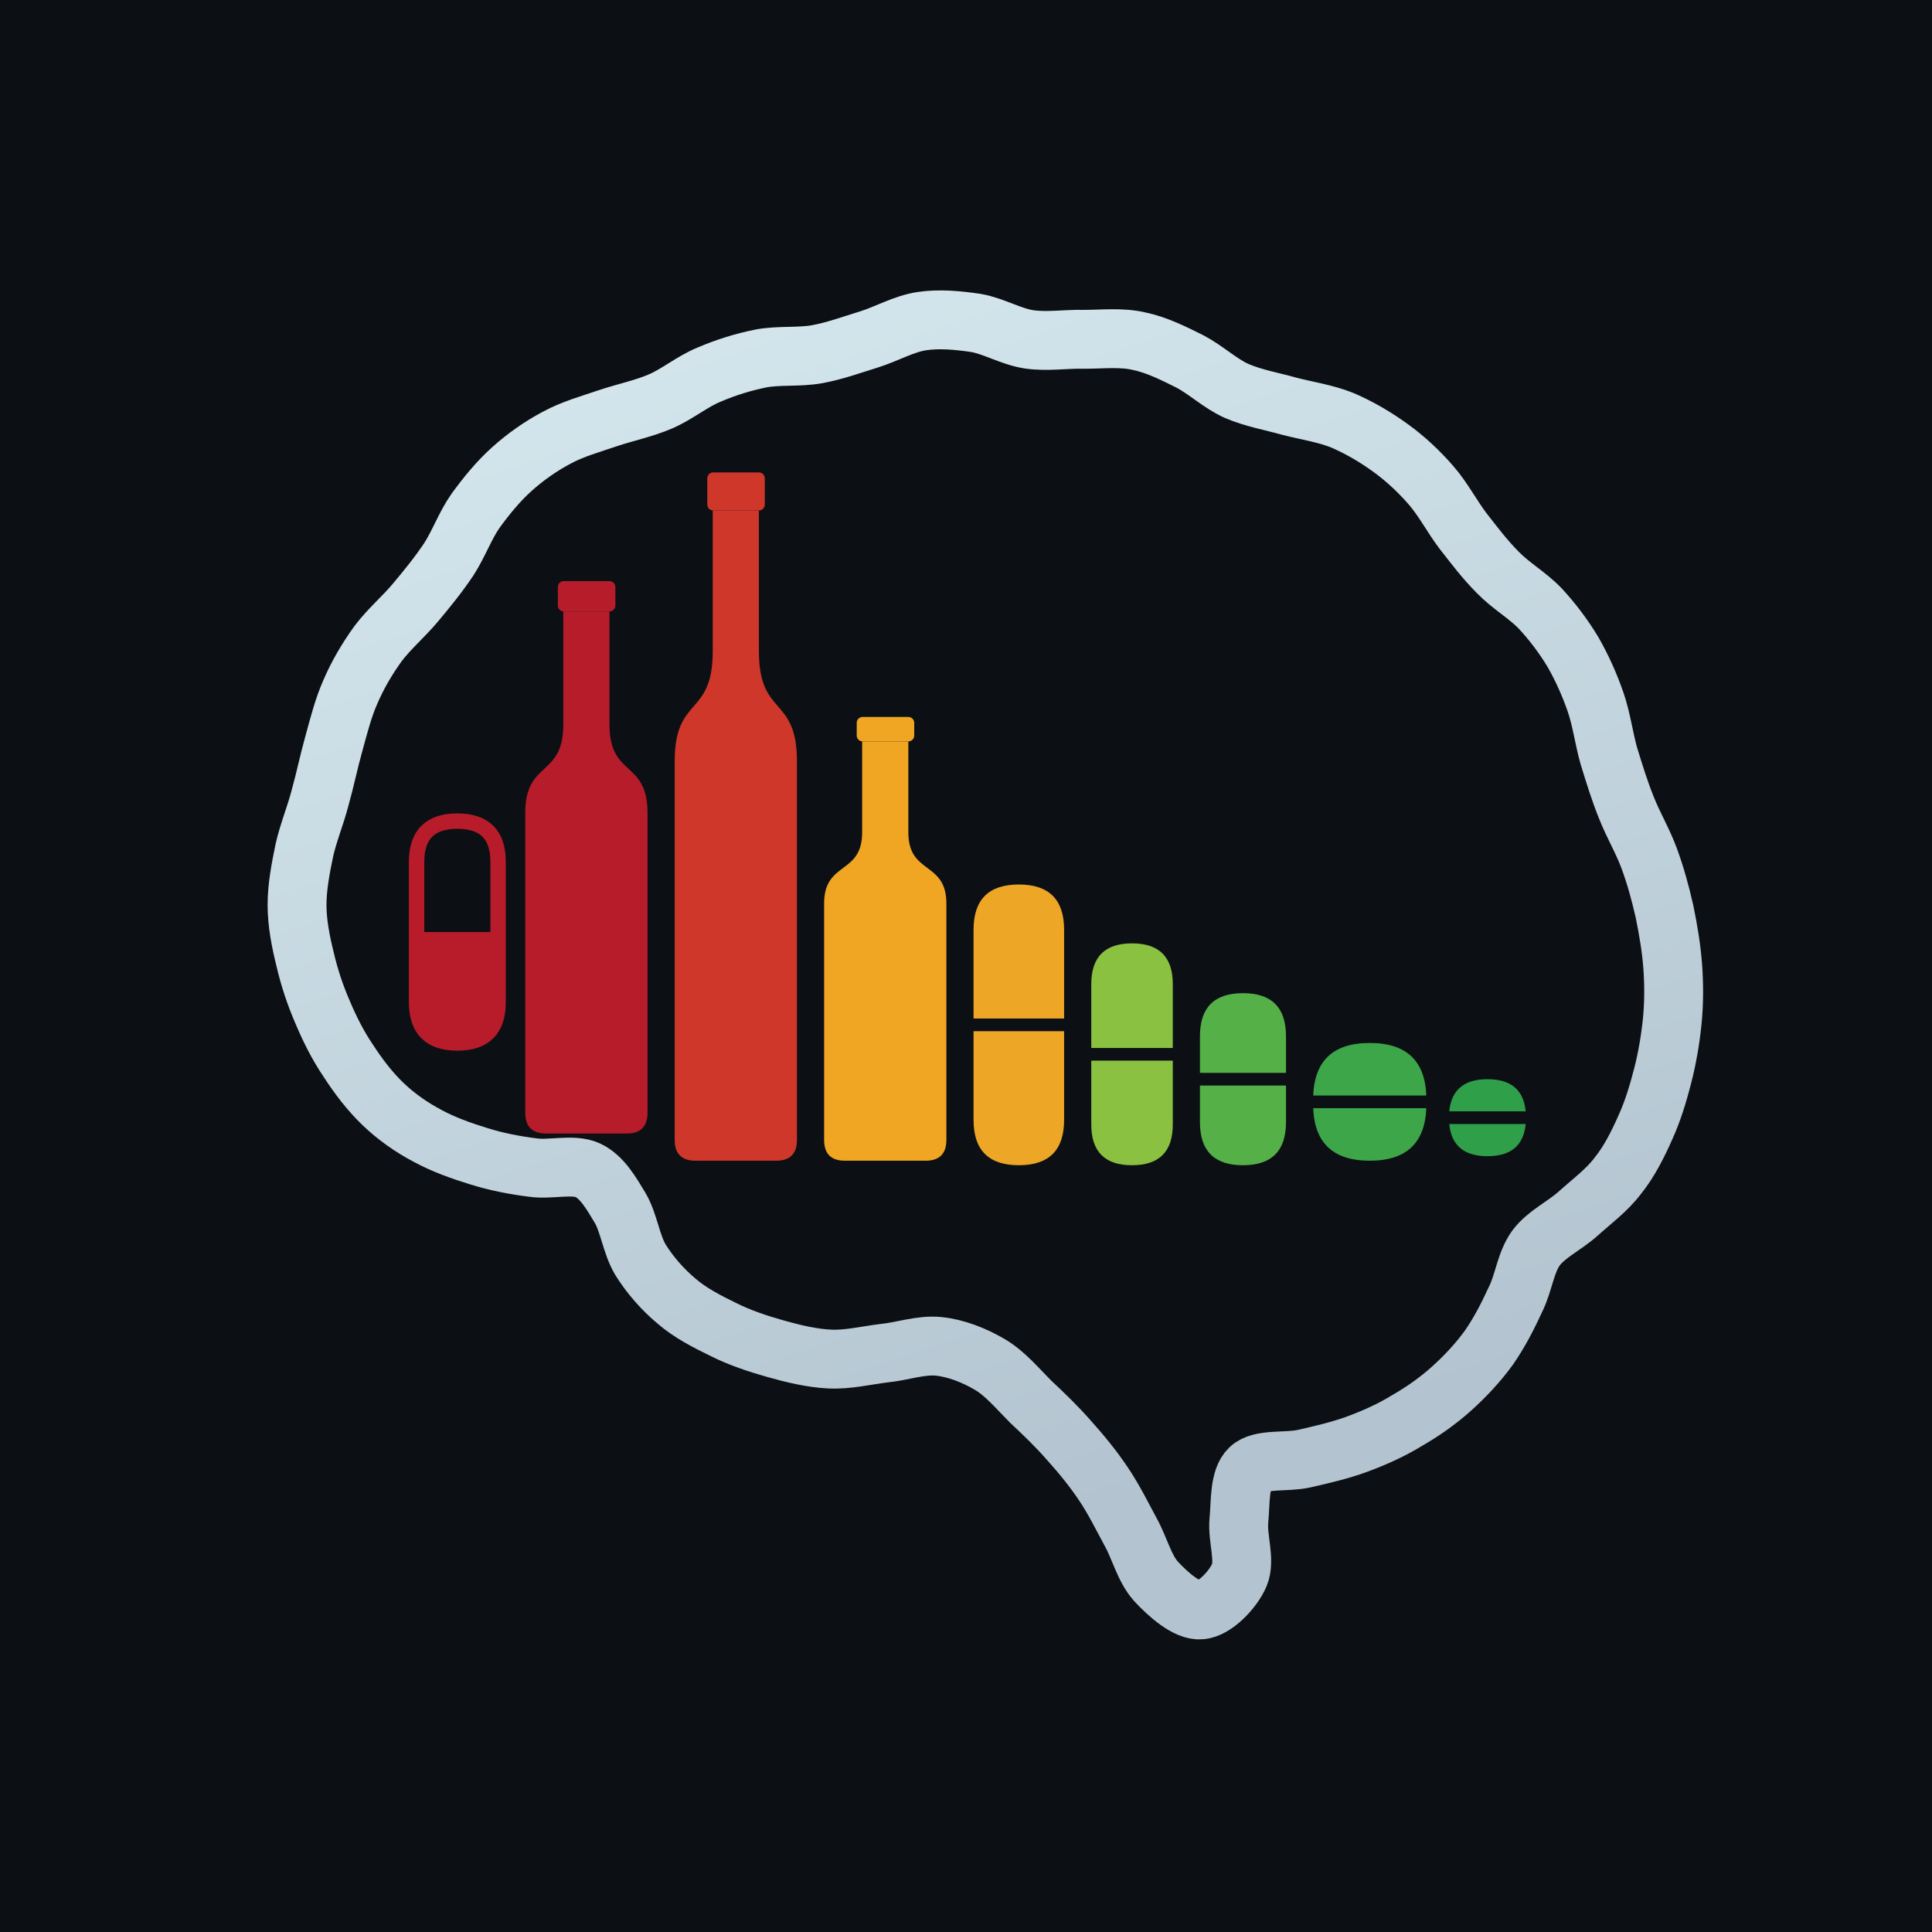
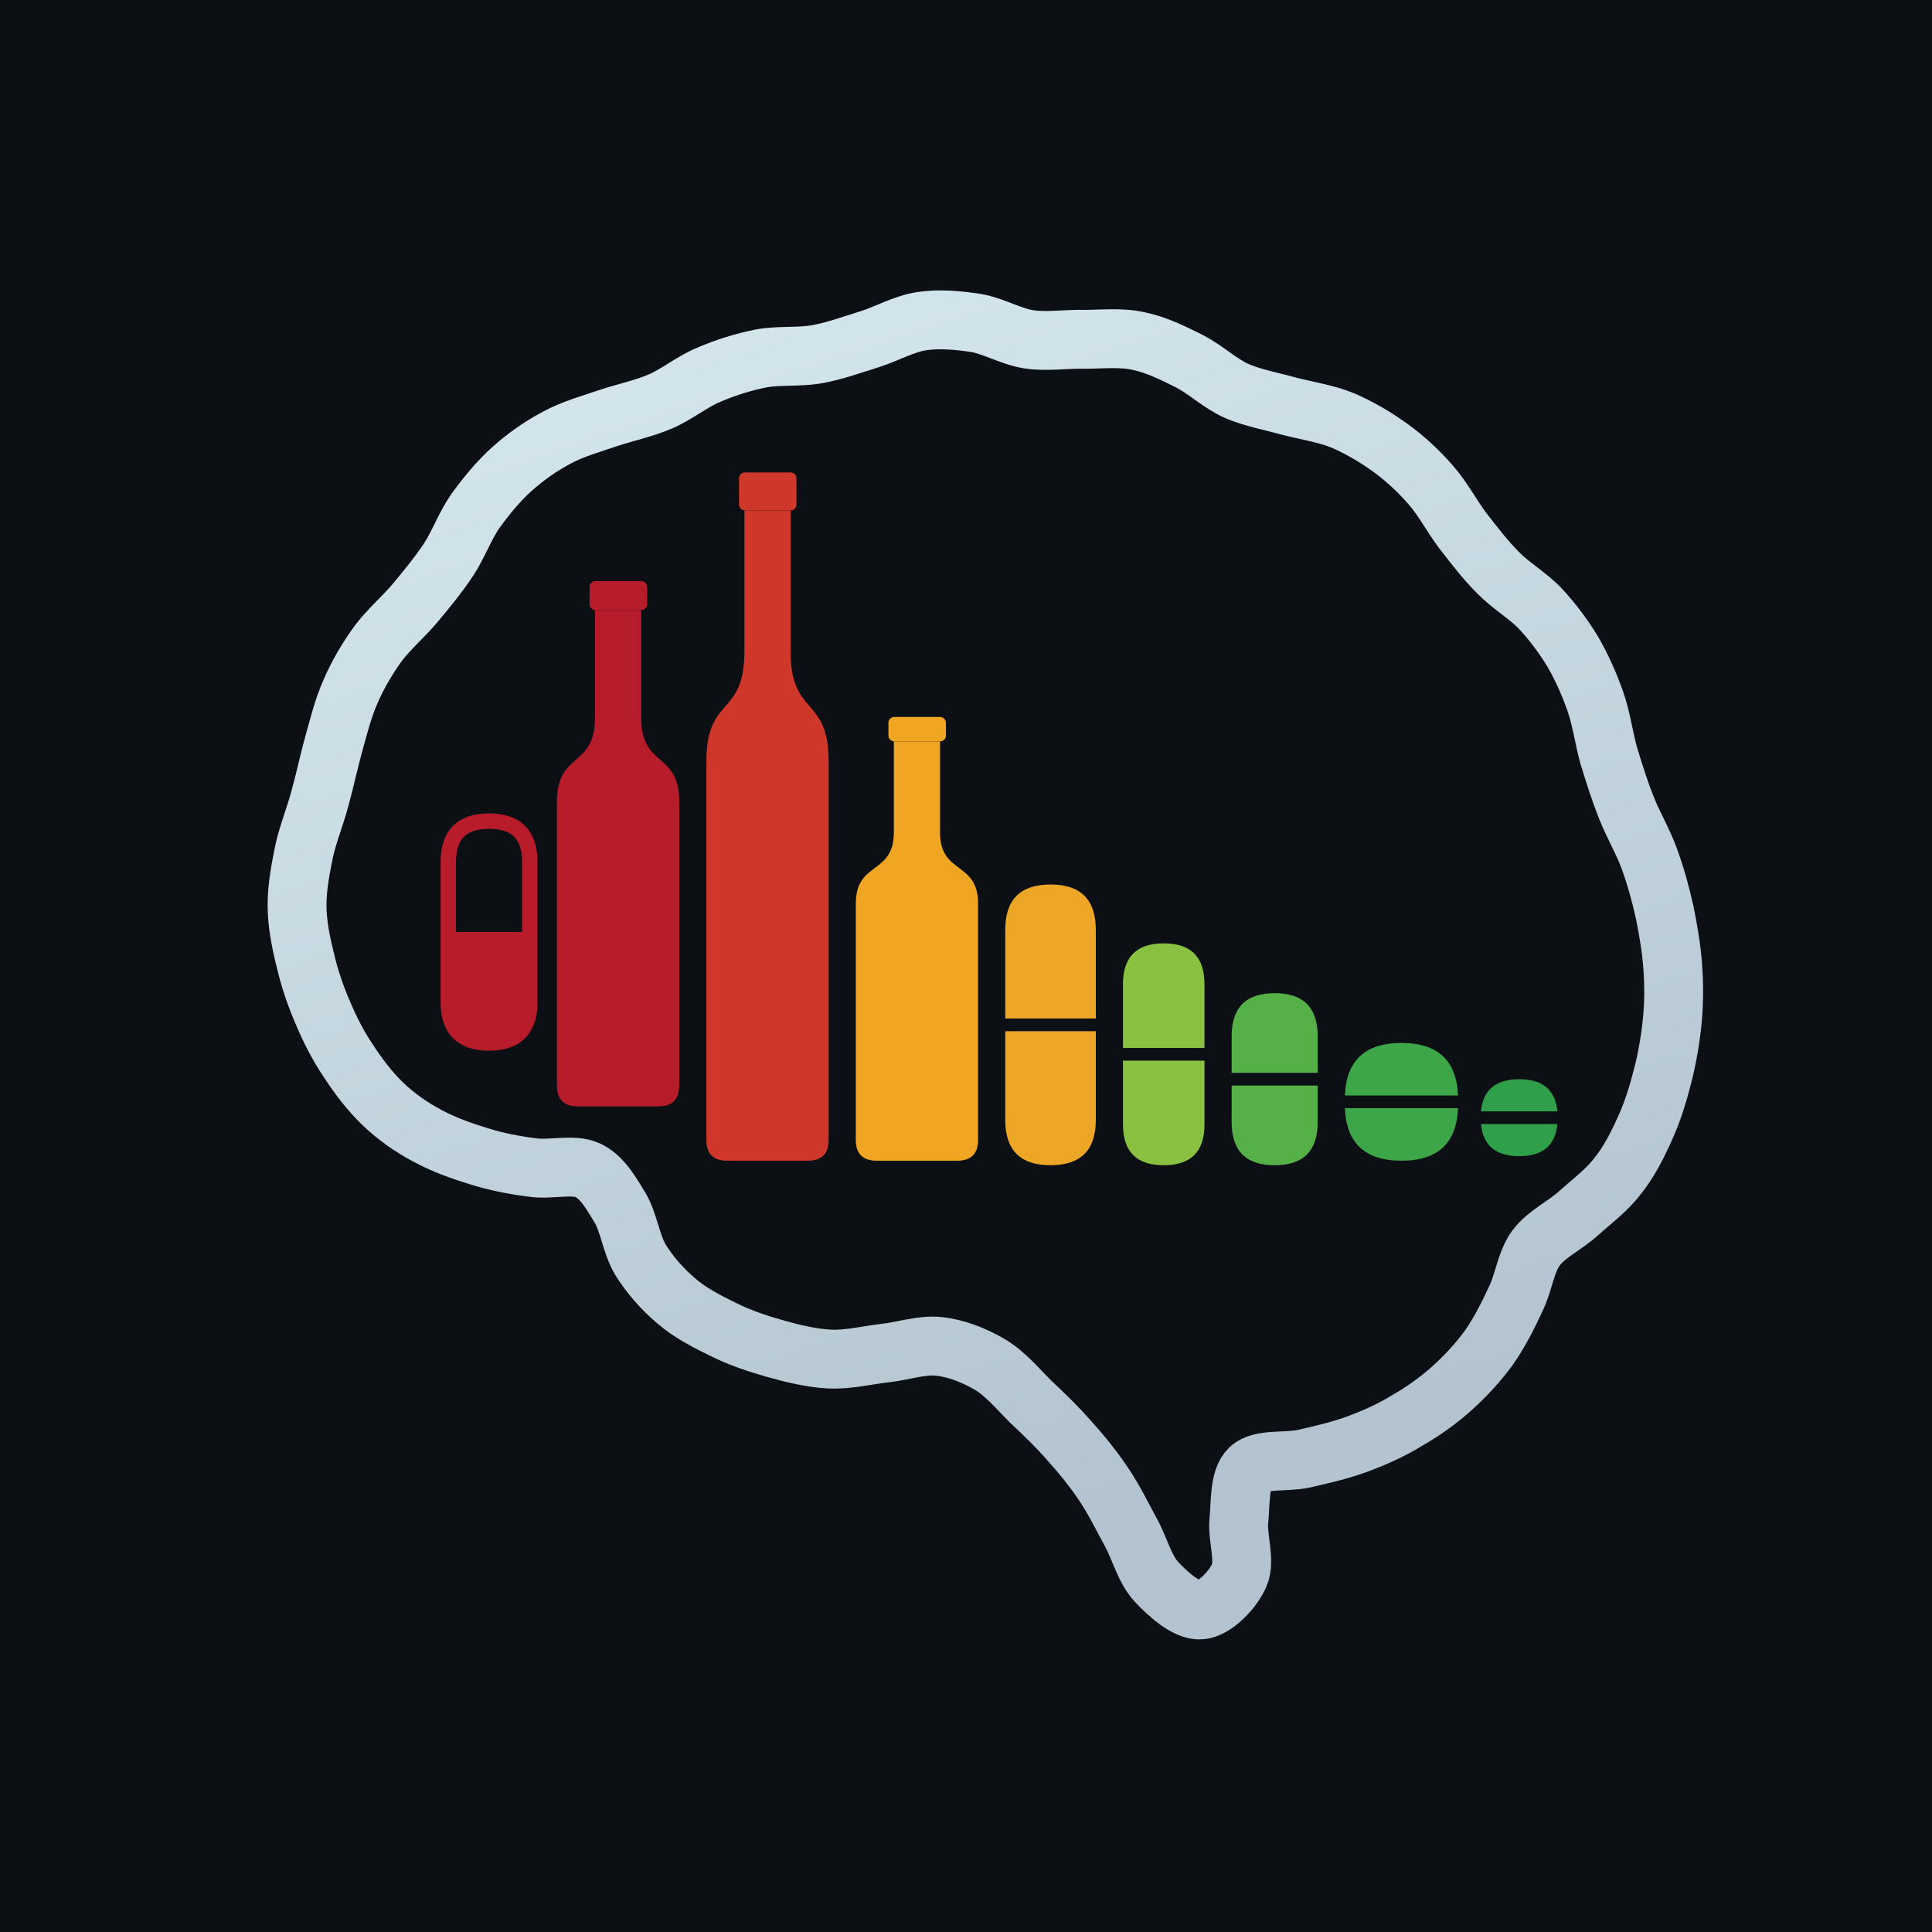
<svg xmlns="http://www.w3.org/2000/svg" viewBox="0 0 512 512" width="512" height="512" role="img" aria-label="SUD Toolkit">
  <defs>
    <linearGradient id="stroke" x1="0" y1="0" x2="0.35" y2="1">
      <stop offset="0" stop-color="#d7e9ef" />
      <stop offset="1" stop-color="#b3c4d0" />
    </linearGradient>
  </defs>
  <rect width="512" height="512" fill="#0c1015" />
  <g transform="translate(261.0 256.0) scale(1.2) translate(-261.0 -256.0)">
    <path d="M 247.0 113.6 C 250.9 113.0 255.1 113.4 259.1 114.0 C 263.0 114.7 266.8 117.0 270.7 117.6 C 274.7 118.2 278.9 117.5 282.9 117.6 C 286.9 117.6 291.1 117.1 295.0 118.0 C 298.9 118.8 302.7 120.7 306.3 122.5 C 309.9 124.4 313.0 127.4 316.6 129.0 C 320.3 130.6 324.4 131.3 328.3 132.4 C 332.2 133.4 336.3 134.0 340.0 135.5 C 343.7 137.1 347.3 139.2 350.6 141.6 C 353.8 143.9 356.9 146.8 359.5 149.8 C 362.2 152.9 364.1 156.6 366.5 159.8 C 369.0 163.0 371.4 166.2 374.3 169.1 C 377.1 172.0 380.8 174.1 383.6 177.0 C 386.3 179.9 388.8 183.2 390.9 186.7 C 392.9 190.2 394.6 194.0 395.9 197.8 C 397.2 201.6 397.7 205.7 398.8 209.6 C 400.0 213.5 401.2 217.4 402.7 221.1 C 404.2 224.9 406.3 228.4 407.7 232.2 C 409.1 236.0 410.2 240.0 411.1 244.0 C 411.9 247.9 412.6 252.0 412.9 256.0 C 413.2 260.0 413.2 264.2 412.8 268.2 C 412.4 272.2 411.7 276.3 410.7 280.2 C 409.7 284.1 408.5 288.1 406.8 291.8 C 405.2 295.4 403.3 299.2 400.8 302.3 C 398.4 305.5 395.0 308.0 392.0 310.7 C 389.0 313.4 385.0 315.2 382.7 318.3 C 380.4 321.5 380.0 326.0 378.2 329.6 C 376.5 333.3 374.6 337.0 372.3 340.3 C 369.9 343.6 367.1 346.6 364.1 349.3 C 361.1 352.0 357.7 354.4 354.2 356.4 C 350.8 358.5 347.0 360.2 343.2 361.6 C 339.4 363.0 335.4 363.9 331.5 364.8 C 327.5 365.7 321.9 364.7 319.5 367.0 C 317.1 369.3 317.5 374.5 317.1 378.4 C 316.7 382.3 318.6 387.2 317.2 390.5 C 315.8 393.8 311.7 398.0 308.7 398.2 C 305.6 398.5 301.4 394.7 298.8 391.9 C 296.2 389.0 295.2 384.6 293.2 381.0 C 291.3 377.5 289.5 373.8 287.2 370.4 C 285.0 367.1 282.4 363.9 279.7 360.9 C 277.0 357.8 274.1 355.0 271.1 352.2 C 268.2 349.3 265.5 346.0 262.1 344.0 C 258.7 342.0 254.7 340.4 250.8 340.0 C 246.9 339.6 242.8 341.1 238.8 341.5 C 234.7 342.0 230.7 343.0 226.7 342.8 C 222.7 342.6 218.6 341.6 214.7 340.5 C 210.8 339.4 206.9 338.1 203.3 336.3 C 199.6 334.5 195.9 332.6 192.9 330.0 C 189.8 327.4 187.0 324.2 184.9 320.8 C 182.9 317.4 182.4 312.8 180.5 309.5 C 178.5 306.2 176.5 302.6 173.3 301.1 C 170.0 299.6 165.1 301.1 161.1 300.5 C 157.1 300.0 153.0 299.2 149.2 298.0 C 145.3 296.8 141.4 295.4 137.9 293.5 C 134.3 291.6 130.9 289.2 128.0 286.4 C 125.1 283.6 122.6 280.3 120.4 276.9 C 118.1 273.5 116.3 269.9 114.7 266.1 C 113.1 262.4 111.8 258.5 110.9 254.6 C 109.9 250.6 109.1 246.5 109.1 242.5 C 109.1 238.5 109.9 234.4 110.7 230.5 C 111.6 226.5 113.2 222.7 114.2 218.8 C 115.3 214.9 116.1 210.9 117.2 207.0 C 118.3 203.0 119.3 199.0 120.9 195.4 C 122.5 191.7 124.6 188.1 127.0 184.8 C 129.4 181.6 132.6 178.9 135.2 175.8 C 137.8 172.7 140.4 169.5 142.6 166.2 C 144.8 162.8 146.2 158.8 148.5 155.5 C 150.9 152.2 153.5 149.0 156.5 146.3 C 159.5 143.6 162.9 141.2 166.5 139.3 C 170.0 137.4 174.0 136.3 177.8 135.0 C 181.7 133.7 185.7 132.9 189.4 131.3 C 193.1 129.7 196.4 126.9 200.1 125.4 C 203.8 123.8 207.7 122.6 211.7 121.8 C 215.7 121.1 219.9 121.6 223.9 120.9 C 227.8 120.2 231.6 118.8 235.5 117.6 C 239.3 116.4 243.1 114.2 247.0 113.6 Z" fill="none" stroke="url(#stroke)" stroke-width="13.0" stroke-linejoin="round" stroke-linecap="round" />
    <clipPath id="capLower">
-       <rect x="126.5" y="248.5" width="36.0" height="26.5" />
+       <rect x="133.5" y="248.5" width="36.0" height="26.5" />
    </clipPath>
-     <path d="M 135.5 233.0 Q 135.5 224.0 144.5 224.0 L 144.5 224.0 Q 153.5 224.0 153.5 233.0 L 153.5 264.0 Q 153.5 273.0 144.5 273.0 L 144.5 273.0 Q 135.5 273.0 135.5 264.0 Z" fill="none" stroke="#b81c2a" stroke-width="3.4" />
-     <path d="M 135.5 233.0 Q 135.5 224.0 144.5 224.0 L 144.5 224.0 Q 153.5 224.0 153.5 233.0 L 153.5 264.0 Q 153.5 273.0 144.5 273.0 L 144.5 273.0 Q 135.5 273.0 135.5 264.0 Z" fill="#b81c2a" clip-path="url(#capLower)" />
-     <path d="M 159.5 288.4 L 159.5 222.2 C 159.5 210.5 167.9 214.4 167.9 202.7 L 167.9 177.7 L 178.1 177.7 L 178.1 202.7 C 178.1 214.4 186.5 210.5 186.5 222.2 L 186.5 288.4 Q 186.5 293.0 181.9 293.0 L 164.1 293.0 Q 159.5 293.0 159.5 288.4 Z" fill="#b71c2a" />
-     <rect x="166.7" y="171.0" width="12.7" height="6.7" rx="1.3" fill="#b71c2a" />
-     <path d="M 192.5 294.4 L 192.5 210.8 C 192.5 196.2 200.9 201.1 200.9 186.5 L 200.9 155.4 L 211.1 155.4 L 211.1 186.5 C 211.1 201.1 219.5 196.2 219.5 210.8 L 219.5 294.4 Q 219.5 299.0 214.9 299.0 L 197.1 299.0 Q 192.5 299.0 192.5 294.4 Z" fill="#cf372a" />
-     <rect x="199.7" y="147.0" width="12.7" height="8.4" rx="1.3" fill="#cf372a" />
-     <path d="M 225.5 294.4 L 225.5 242.2 C 225.5 232.8 233.9 235.9 233.9 226.5 L 233.9 206.4 L 244.1 206.4 L 244.1 226.5 C 244.1 235.9 252.5 232.8 252.5 242.2 L 252.5 294.4 Q 252.5 299.0 247.9 299.0 L 230.1 299.0 Q 225.5 299.0 225.5 294.4 Z" fill="#f0a622" />
-     <rect x="232.7" y="201.0" width="12.7" height="5.4" rx="1.3" fill="#f0a622" />
-     <path d="M 258.5 248.0 Q 258.5 238.0 268.5 238.0 L 268.5 238.0 Q 278.5 238.0 278.5 248.0 L 278.5 290.0 Q 278.5 300.0 268.5 300.0 L 268.5 300.0 Q 258.5 300.0 258.5 290.0 Z" fill="#eda626" />
-     <rect x="257.5" y="267.6" width="22.0" height="2.8" fill="#0c1015" />
-     <path d="M 284.5 260.0 Q 284.5 251.0 293.5 251.0 L 293.5 251.0 Q 302.5 251.0 302.5 260.0 L 302.5 291.0 Q 302.5 300.0 293.5 300.0 L 293.5 300.0 Q 284.5 300.0 284.5 291.0 Z" fill="#8ac141" />
-     <rect x="283.5" y="274.1" width="20.0" height="2.8" fill="#0c1015" />
-     <path d="M 308.5 271.5 Q 308.5 262.0 318.0 262.0 L 318.0 262.0 Q 327.5 262.0 327.5 271.5 L 327.5 290.5 Q 327.5 300.0 318.0 300.0 L 318.0 300.0 Q 308.5 300.0 308.5 290.5 Z" fill="#55b147" />
-     <rect x="307.5" y="279.6" width="21.0" height="2.8" fill="#0c1015" />
-     <path d="M 333.5 285.5 Q 333.5 273.0 346.0 273.0 L 346.0 273.0 Q 358.5 273.0 358.5 285.5 L 358.5 286.5 Q 358.5 299.0 346.0 299.0 L 346.0 299.0 Q 333.5 299.0 333.5 286.5 Z" fill="#3ca649" />
-     <rect x="332.5" y="284.6" width="27.0" height="2.8" fill="#0c1015" />
-     <path d="M 363.5 289.5 Q 363.5 281.0 372.0 281.0 L 372.0 281.0 Q 380.5 281.0 380.5 289.5 L 380.5 289.5 Q 380.5 298.0 372.0 298.0 L 372.0 298.0 Q 363.5 298.0 363.5 289.5 Z" fill="#2f9f49" />
-     <rect x="362.5" y="288.1" width="19.0" height="2.8" fill="#0c1015" />
+     <path d="M 142.5 233.0 Q 142.5 224.0 151.5 224.0 L 151.5 224.0 Q 160.5 224.0 160.5 233.0 L 160.5 264.0 Q 160.5 273.0 151.5 273.0 L 151.5 273.0 Q 142.5 273.0 142.5 264.0 Z" fill="none" stroke="#b81c2a" stroke-width="3.4" />
+     <path d="M 142.5 233.0 Q 142.5 224.0 151.5 224.0 L 151.5 224.0 Q 160.5 224.0 160.5 233.0 L 160.5 264.0 Q 160.5 273.0 151.5 273.0 L 151.5 273.0 Q 142.5 273.0 142.5 264.0 Z" fill="#b81c2a" clip-path="url(#capLower)" />
+     <path d="M 166.5 282.4 L 166.5 219.7 C 166.5 208.6 174.9 212.3 174.9 201.2 L 174.9 177.4 L 185.1 177.4 L 185.1 201.2 C 185.1 212.3 193.5 208.6 193.5 219.7 L 193.5 282.4 Q 193.5 287.0 188.9 287.0 L 171.1 287.0 Q 166.5 287.0 166.5 282.4 Z" fill="#b71c2a" />
+     <rect x="173.7" y="171.0" width="12.7" height="6.4" rx="1.3" fill="#b71c2a" />
+     <path d="M 199.5 294.4 L 199.5 210.8 C 199.5 196.2 207.9 201.1 207.9 186.5 L 207.9 155.4 L 218.1 155.4 L 218.1 186.5 C 218.1 201.1 226.5 196.2 226.5 210.8 L 226.5 294.4 Q 226.5 299.0 221.9 299.0 L 204.1 299.0 Q 199.5 299.0 199.5 294.4 Z" fill="#cf372a" />
+     <rect x="206.7" y="147.0" width="12.7" height="8.4" rx="1.3" fill="#cf372a" />
+     <path d="M 232.5 294.4 L 232.5 242.2 C 232.5 232.8 240.9 235.9 240.9 226.5 L 240.9 206.4 L 251.1 206.4 L 251.1 226.5 C 251.1 235.9 259.5 232.8 259.5 242.2 L 259.5 294.4 Q 259.5 299.0 254.9 299.0 L 237.1 299.0 Q 232.5 299.0 232.5 294.4 Z" fill="#f0a622" />
+     <rect x="239.7" y="201.0" width="12.7" height="5.4" rx="1.3" fill="#f0a622" />
+     <path d="M 265.5 248.0 Q 265.5 238.0 275.5 238.0 L 275.5 238.0 Q 285.5 238.0 285.5 248.0 L 285.5 290.0 Q 285.5 300.0 275.5 300.0 L 275.5 300.0 Q 265.5 300.0 265.5 290.0 Z" fill="#eda626" />
+     <rect x="264.5" y="267.6" width="22.0" height="2.8" fill="#0c1015" />
+     <path d="M 291.5 260.0 Q 291.5 251.0 300.5 251.0 L 300.5 251.0 Q 309.5 251.0 309.5 260.0 L 309.5 291.0 Q 309.5 300.0 300.5 300.0 L 300.5 300.0 Q 291.5 300.0 291.5 291.0 Z" fill="#8ac141" />
+     <rect x="290.5" y="274.1" width="20.0" height="2.8" fill="#0c1015" />
+     <path d="M 315.5 271.5 Q 315.5 262.0 325.0 262.0 L 325.0 262.0 Q 334.5 262.0 334.5 271.5 L 334.5 290.5 Q 334.5 300.0 325.0 300.0 L 325.0 300.0 Q 315.5 300.0 315.5 290.5 Z" fill="#55b147" />
+     <rect x="314.5" y="279.6" width="21.0" height="2.8" fill="#0c1015" />
+     <path d="M 340.5 285.5 Q 340.5 273.0 353.0 273.0 L 353.0 273.0 Q 365.5 273.0 365.5 285.5 L 365.5 286.5 Q 365.5 299.0 353.0 299.0 L 353.0 299.0 Q 340.5 299.0 340.5 286.5 Z" fill="#3ca649" />
+     <rect x="339.5" y="284.6" width="27.0" height="2.8" fill="#0c1015" />
+     <path d="M 370.5 289.5 Q 370.5 281.0 379.0 281.0 L 379.0 281.0 Q 387.5 281.0 387.5 289.5 L 387.5 289.5 Q 387.5 298.0 379.0 298.0 L 379.0 298.0 Q 370.5 298.0 370.5 289.5 Z" fill="#2f9f49" />
+     <rect x="369.5" y="288.1" width="19.0" height="2.8" fill="#0c1015" />
  </g>
</svg>
